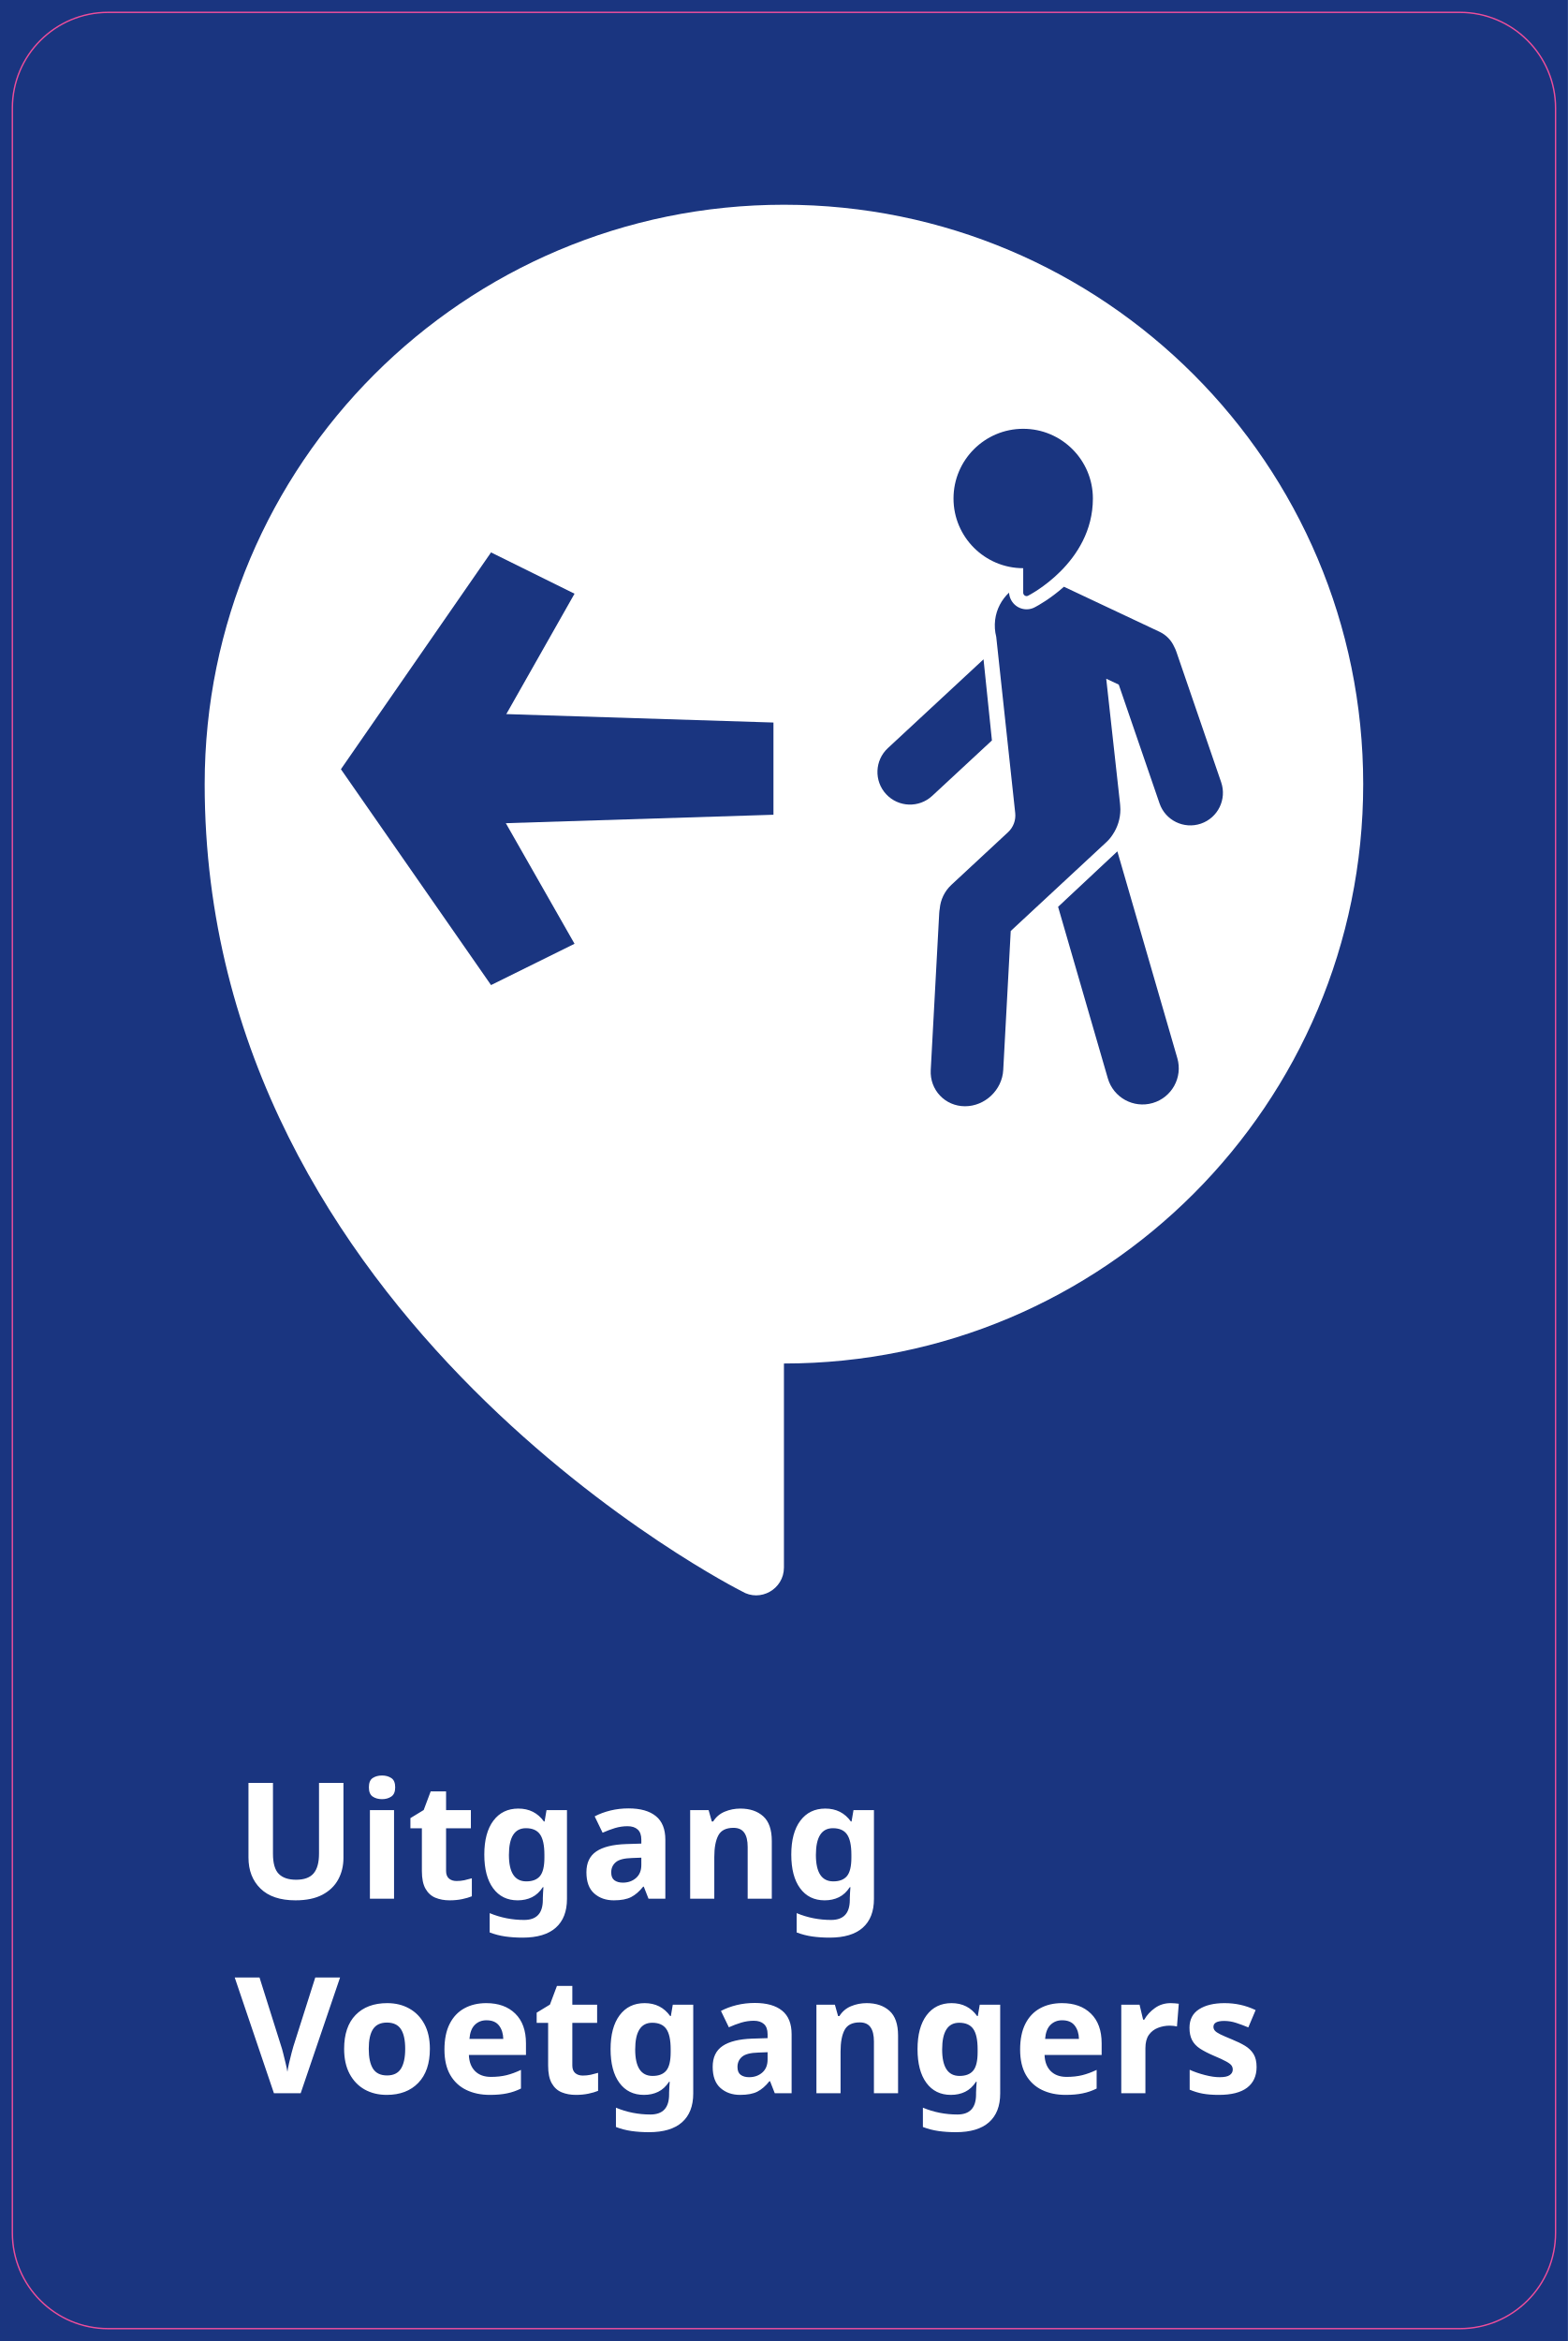
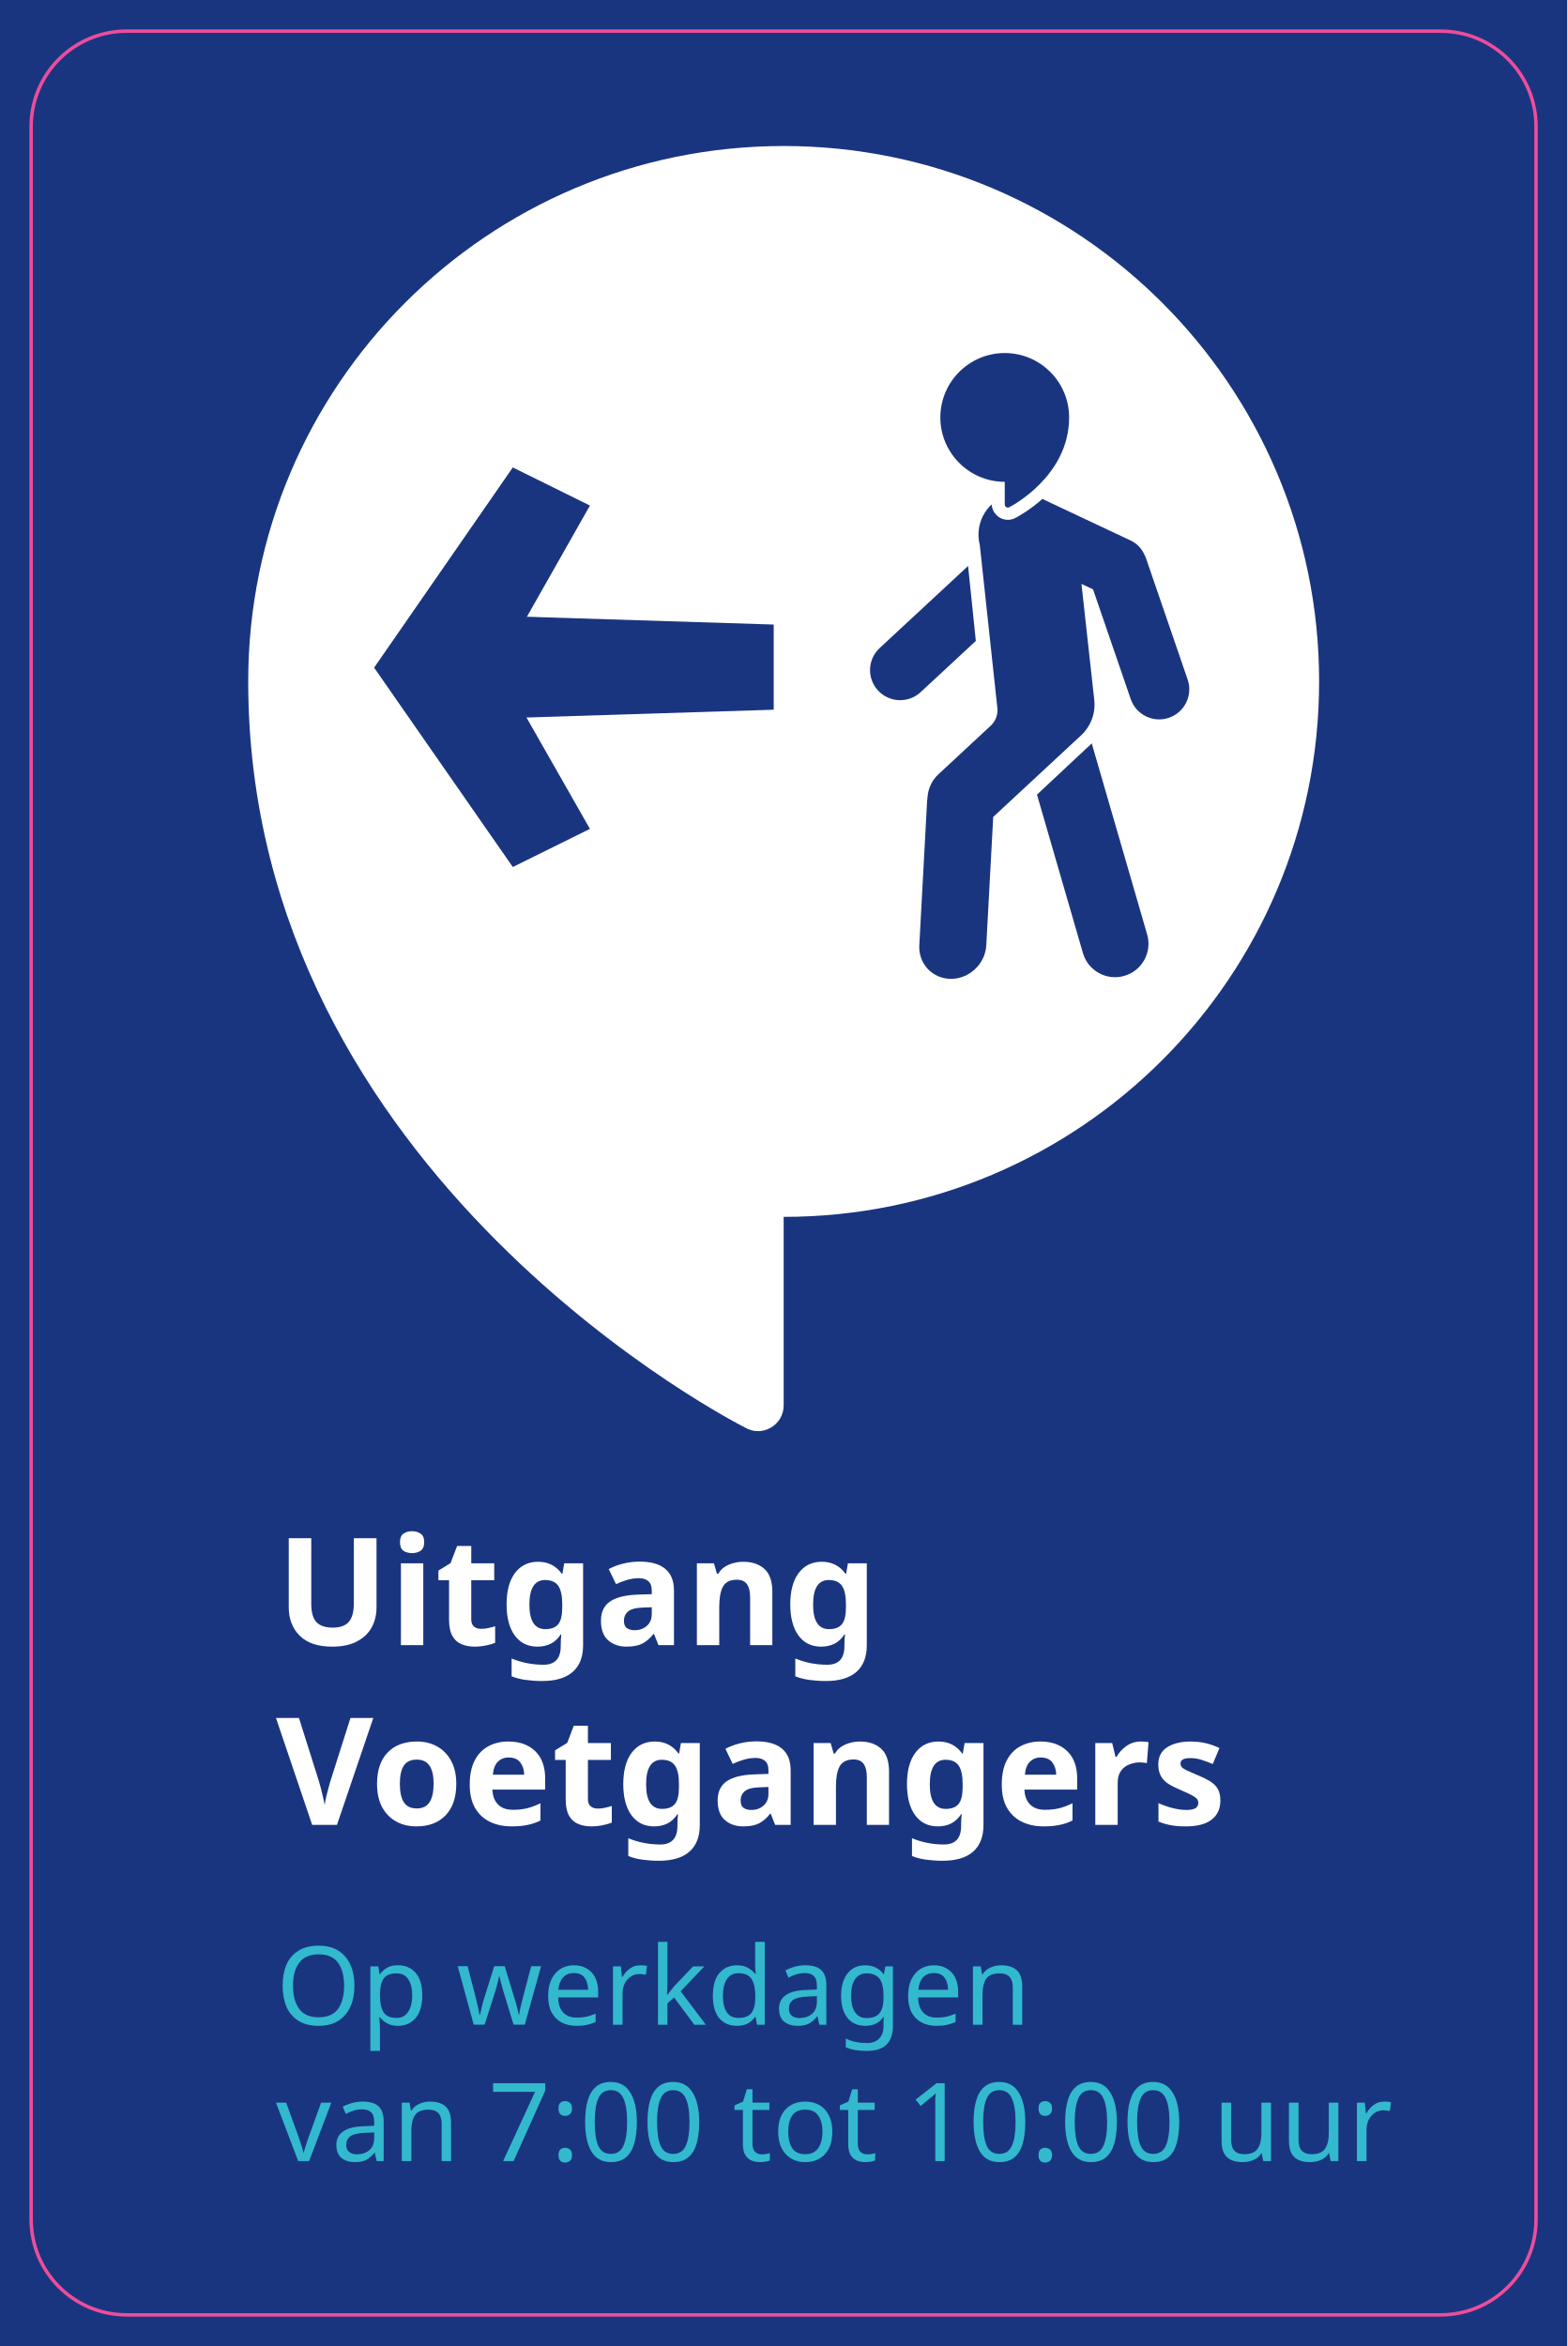
- <svg xmlns="http://www.w3.org/2000/svg" width="406mm" height="606mm" viewBox="0 0 406 606">
+ <svg xmlns="http://www.w3.org/2000/svg" width="161mm" height="241mm" viewBox="0 0 161 241">
  <g id="py-app-sign-kolom-looproute-links-template">
-     <rect x="0" y="0" width="406" height="606" fill="#1A3580" id="bleed-background" data-variable="background-colour" />
+     <rect x="0" y="0" width="161" height="241" fill="#1A3580" id="bleed-background" data-variable="background-colour" />
    <g id="py-atom-shape-bubble-solid">
-       <g data-element="py-atom-shape-bubble-solid" transform="translate(53 53) scale(8.333 8.333)">
+       <g data-element="py-atom-shape-bubble-solid" transform="translate(25.5 15) scale(3.056 3.056)">
        <path d="M18 0C8.059 0 0 8.058 0 17.998C0 34.701 16.691 43.073 16.691 43.073C17.264 43.423 18 43.006 18 42.335L18 35.997C27.941 35.997 36 27.939 36 17.998C36 8.058 27.941 0 18 0" fill="#FFFFFF" />
      </g>
    </g>
    <g id="py-atom-figure-walk">
-       <g data-element="py-atom-figure-walk" transform="translate(317.722 111) scale(-3.448 3.448)">
+       <g data-element="py-atom-figure-walk" transform="translate(122.565 36.267) scale(-1.264 1.264)">
        <path d="M21.613 36.368C21.607 36.253 21.593 36.14 21.573 36.029C21.515 35.366 21.22 34.722 20.694 34.234L16.443 30.286C16.047 29.918 15.847 29.385 15.905 28.847L17.331 15.615C17.434 15.214 17.466 14.785 17.412 14.342C17.314 13.541 16.93 12.826 16.367 12.299C16.33 12.997 15.752 13.553 15.046 13.553C14.819 13.553 14.599 13.494 14.403 13.382C14.202 13.277 13.274 12.769 12.246 11.858L5.064 15.241C4.556 15.481 4.18 15.886 3.967 16.361C3.905 16.476 3.852 16.597 3.808 16.724L0.439 26.534C0 27.812 0.68 29.204 1.958 29.643C3.236 30.081 4.628 29.401 5.067 28.123L8.129 19.206L9.07 18.763L8.035 28.128C8.035 28.128 8.007 28.422 8.007 28.572C8.007 29.28 8.224 29.937 8.595 30.481C8.719 30.675 8.87 30.856 9.047 31.021L16.242 37.702L16.805 48.143C16.886 49.638 18.177 50.861 19.674 50.861C21.171 50.861 22.329 49.638 22.249 48.143L21.613 36.368" fill="#1A3580" />
        <path d="M10.072 5.233C10.072 2.346 12.418 0 15.305 0C18.193 0 20.539 2.346 20.539 5.233C20.539 8.119 18.193 10.466 15.305 10.466L15.305 12.306C15.305 12.501 15.087 12.628 14.926 12.524C14.926 12.524 10.072 10.086 10.072 5.233" fill="#1A3580" />
        <path d="M25.47 23.974L18.285 17.307L17.654 23.397L22.141 27.56C23.132 28.479 24.68 28.422 25.599 27.431L25.599 27.431C26.518 26.441 26.46 24.893 25.47 23.974" fill="#1A3580" />
        <path d="M3.73 47.252C3.312 48.694 4.141 50.201 5.583 50.619C7.025 51.038 8.532 50.208 8.95 48.766L12.685 35.888L8.234 31.724L3.73 47.252" fill="#1A3580" />
      </g>
    </g>
    <g id="py-atom-arrow-up-plain" data-variable="arrow-direction">
-       <g data-element="py-atom-arrow-up-plain" transform="translate(88.278 142.999) rotate(-90 56 56.001) scale(2.24 2.24)">
+       <g data-element="py-atom-arrow-up-plain" transform="translate(38.435 48) rotate(-90 20.533 20.534) scale(0.821 0.821)">
        <path d="M19.683 50.001L18.319 6.661L31.705 6.661L30.341 50.001L19.683 50.001" fill="#1A3580" />
        <path d="M24.946 15.51L4.772 27.006L0 17.354L24.946 0L50 17.354L45.228 27.006L24.946 15.51" fill="#1A3580" />
      </g>
    </g>
    <g id="variables">
-       <text x="60.778" y="491.504" font-family="Ubuntu" font-size="41.967" font-weight="bold" fill="#FFFFFF" data-variable="caption-1" xml:space="preserve">Uitgang</text>
-       <text x="60.778" y="541.865" font-family="Ubuntu" font-size="41.967" font-weight="bold" fill="#FFFFFF" data-variable="caption-2" xml:space="preserve">Voetgangers</text>
+       <text x="28.352" y="169" font-family="Ubuntu" font-size="15.388" font-weight="bold" fill="#FFFFFF" data-variable="caption-1" xml:space="preserve">Uitgang</text>
+       <text x="28.352" y="187.466" font-family="Ubuntu" font-size="15.388" font-weight="bold" fill="#FFFFFF" data-variable="caption-2" xml:space="preserve">Voetgangers</text>
+       <text x="28.352" y="208" font-family="Ubuntu Medium" font-size="11.2" fill="#32B9CD" data-variable="when-1" xml:space="preserve">Op werkdagen</text>
+       <text x="28.352" y="222" font-family="Ubuntu Medium" font-size="11.2" fill="#32B9CD" data-variable="when-2" xml:space="preserve">van 7:00 tot 10:00 uur</text>
    </g>
    <g id="cut-contour" data-spot="ThruCut">
-       <rect x="3.2" y="3.2" width="399.6" height="599.6" fill="none" stroke="#EE4D9B" stroke-width="0.353" rx="24.8" ry="24.8" />
+       <rect x="3.2" y="3.2" width="154.6" height="234.6" fill="none" stroke="#EE4D9B" stroke-width="0.353" rx="9.8" ry="9.8" />
    </g>
    <g id="guides" visibility="hidden">
-       <rect x="3" y="3" width="400" height="600" fill="none" stroke="#00A0E0" stroke-width="0.2" />
+       <rect x="3" y="3" width="155" height="235" fill="none" stroke="#00A0E0" stroke-width="0.2" />
    </g>
  </g>
</svg>
